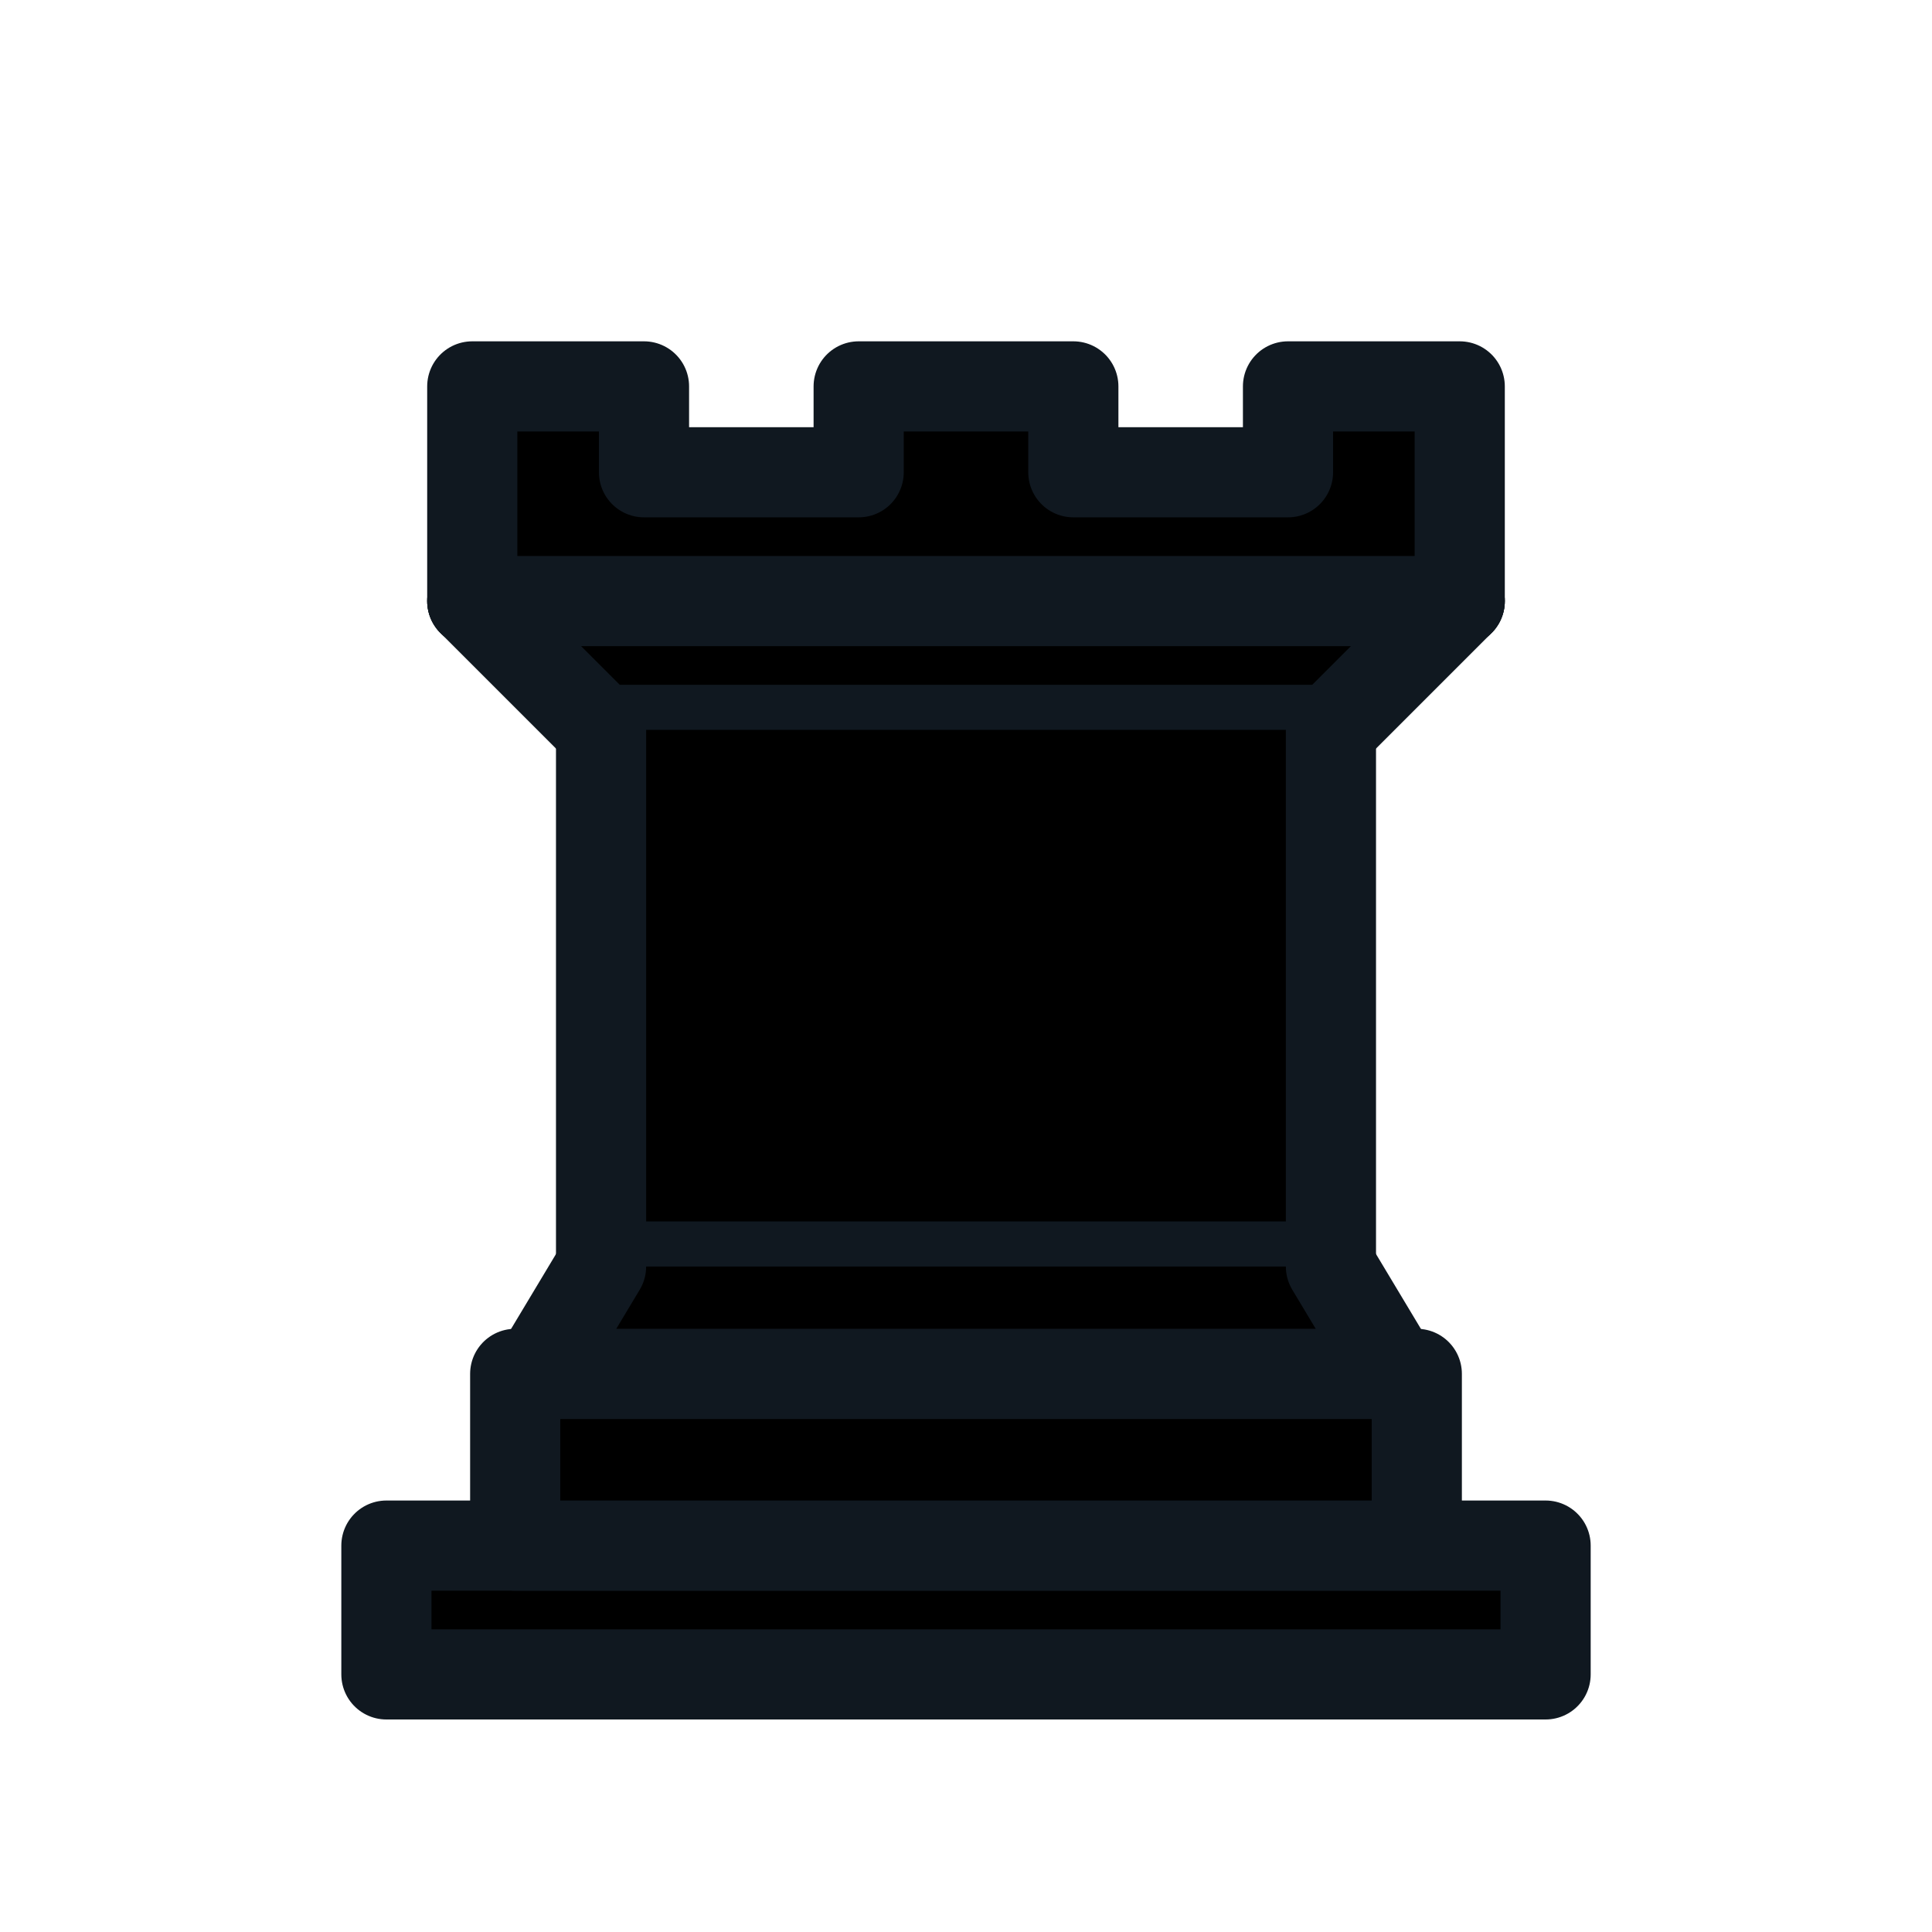
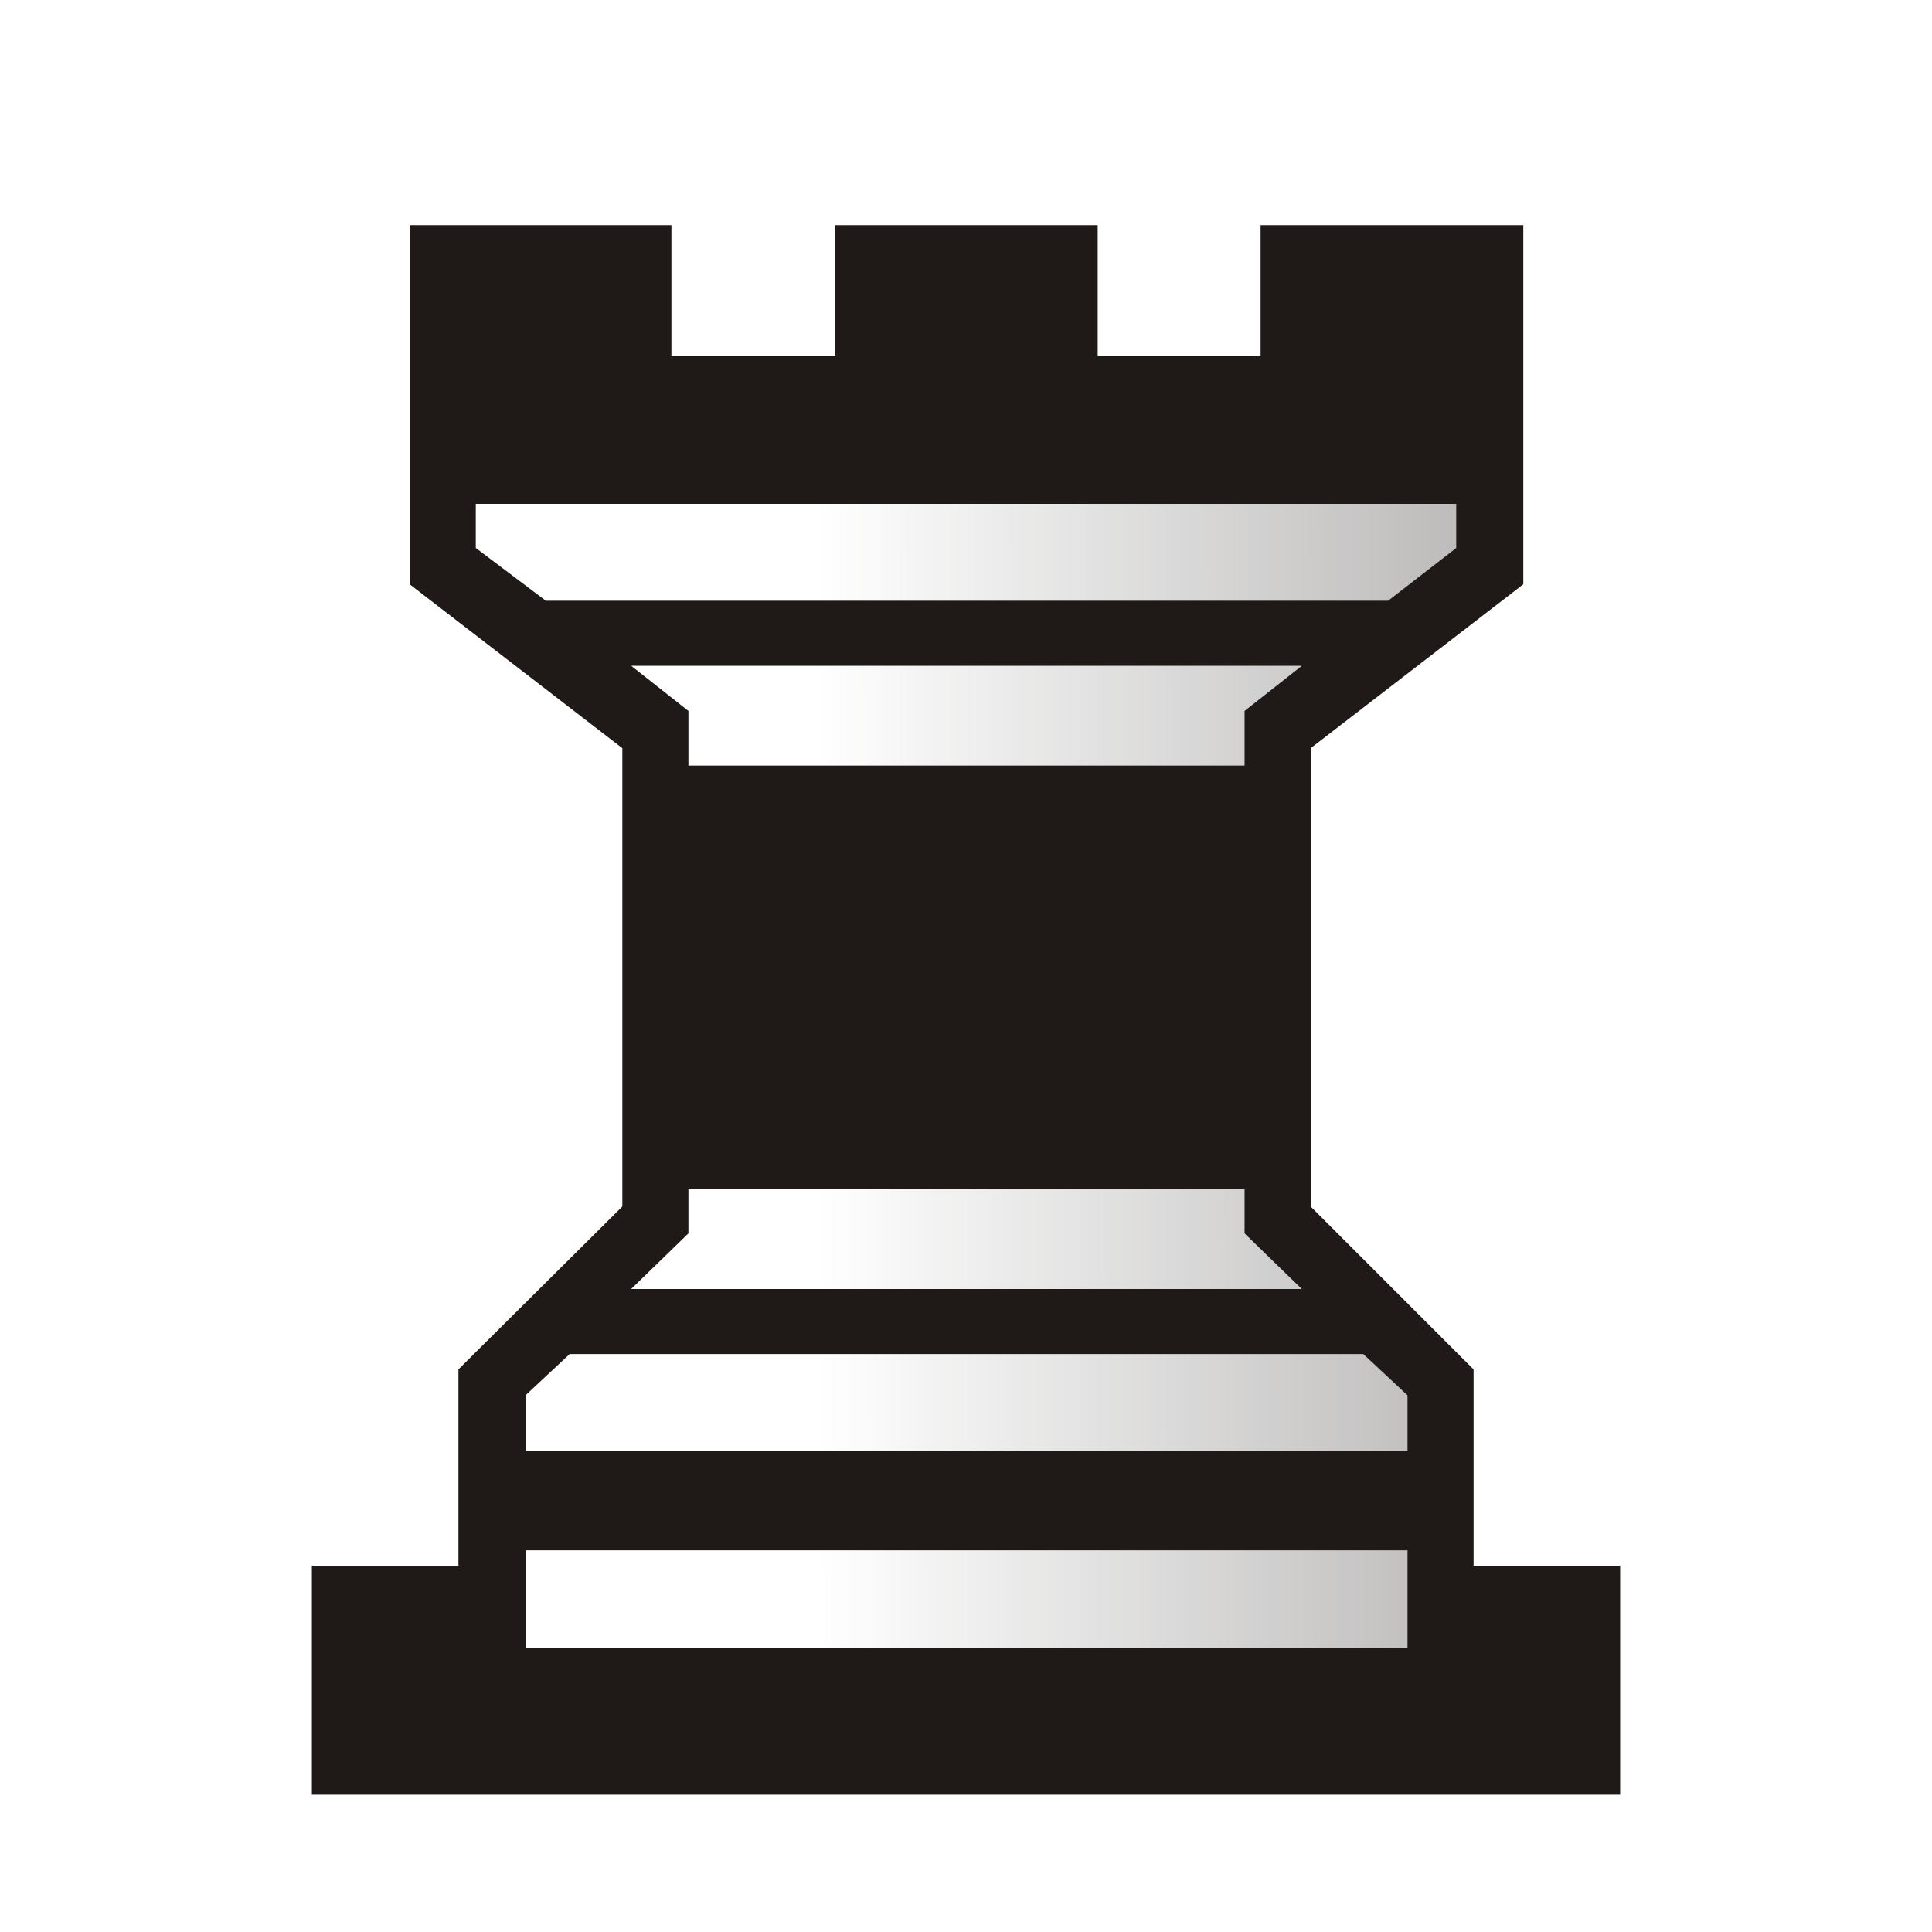
- <svg xmlns="http://www.w3.org/2000/svg" style="color-scheme:light only" width="45" height="45" viewBox="0 0 45 45">
-   <g fill="#000" fill-rule="evenodd" stroke="#101820" stroke-linecap="round" stroke-linejoin="round" stroke-width="2.1">
-     <path d="M9 39h27v-3H9v3z" />
-     <path d="M12 36v-4h21v4H12z" />
-     <path d="M11 14V9h4v2h5V9h5v2h5V9h4v5" />
-     <path d="M34 14l-3 3H14l-3-3" />
-     <path d="M31 17v12.5H14V17" />
-     <path d="M31 29.5l1.5 2.5h-20l1.5-2.5" />
-     <path d="M11 14h23" />
-   </g>
+ <svg xmlns="http://www.w3.org/2000/svg" style="color-scheme:light only" width="50mm" height="50mm" fill-rule="evenodd" clip-rule="evenodd" image-rendering="optimizeQuality" shape-rendering="geometricPrecision" text-rendering="geometricPrecision" viewBox="0 0 50 50">
+   <linearGradient id="a" x1="21.192" x2="77.736" y1="37.552" y2="37.429" gradientUnits="userSpaceOnUse">
+     <stop offset="0" stop-color="#fff" />
+     <stop offset="1" stop-color="#fff" stop-opacity="0" />
+   </linearGradient>
+   <path fill="#1f1a17" d="M28.408 9.22h4.216V5.825h6.799v9.296l-5.503 4.242v11.862l4.216 4.216v5.08h3.793v5.927H8.071V40.52h3.793v-5.08l4.242-4.216V19.363l-5.504-4.242V5.825h6.774V9.22h4.242V5.825h6.79z" />
+   <path fill="url(#a)" d="M25.013 35.043h-10.27L13.6 36.11v1.44h22.826v-1.44l-1.143-1.067zM13.6 40.123v2.532h22.826v-2.532zM25.013 13.04h-12.7v1.142l1.812 1.364h21.801l1.761-1.364V13.04zm0 4.19h-8.679l1.482 1.169v1.414h14.393v-1.414l1.482-1.168zm0 13.547h-7.197v1.143l-1.482 1.44h17.357l-1.482-1.44v-1.143z" />
</svg>
